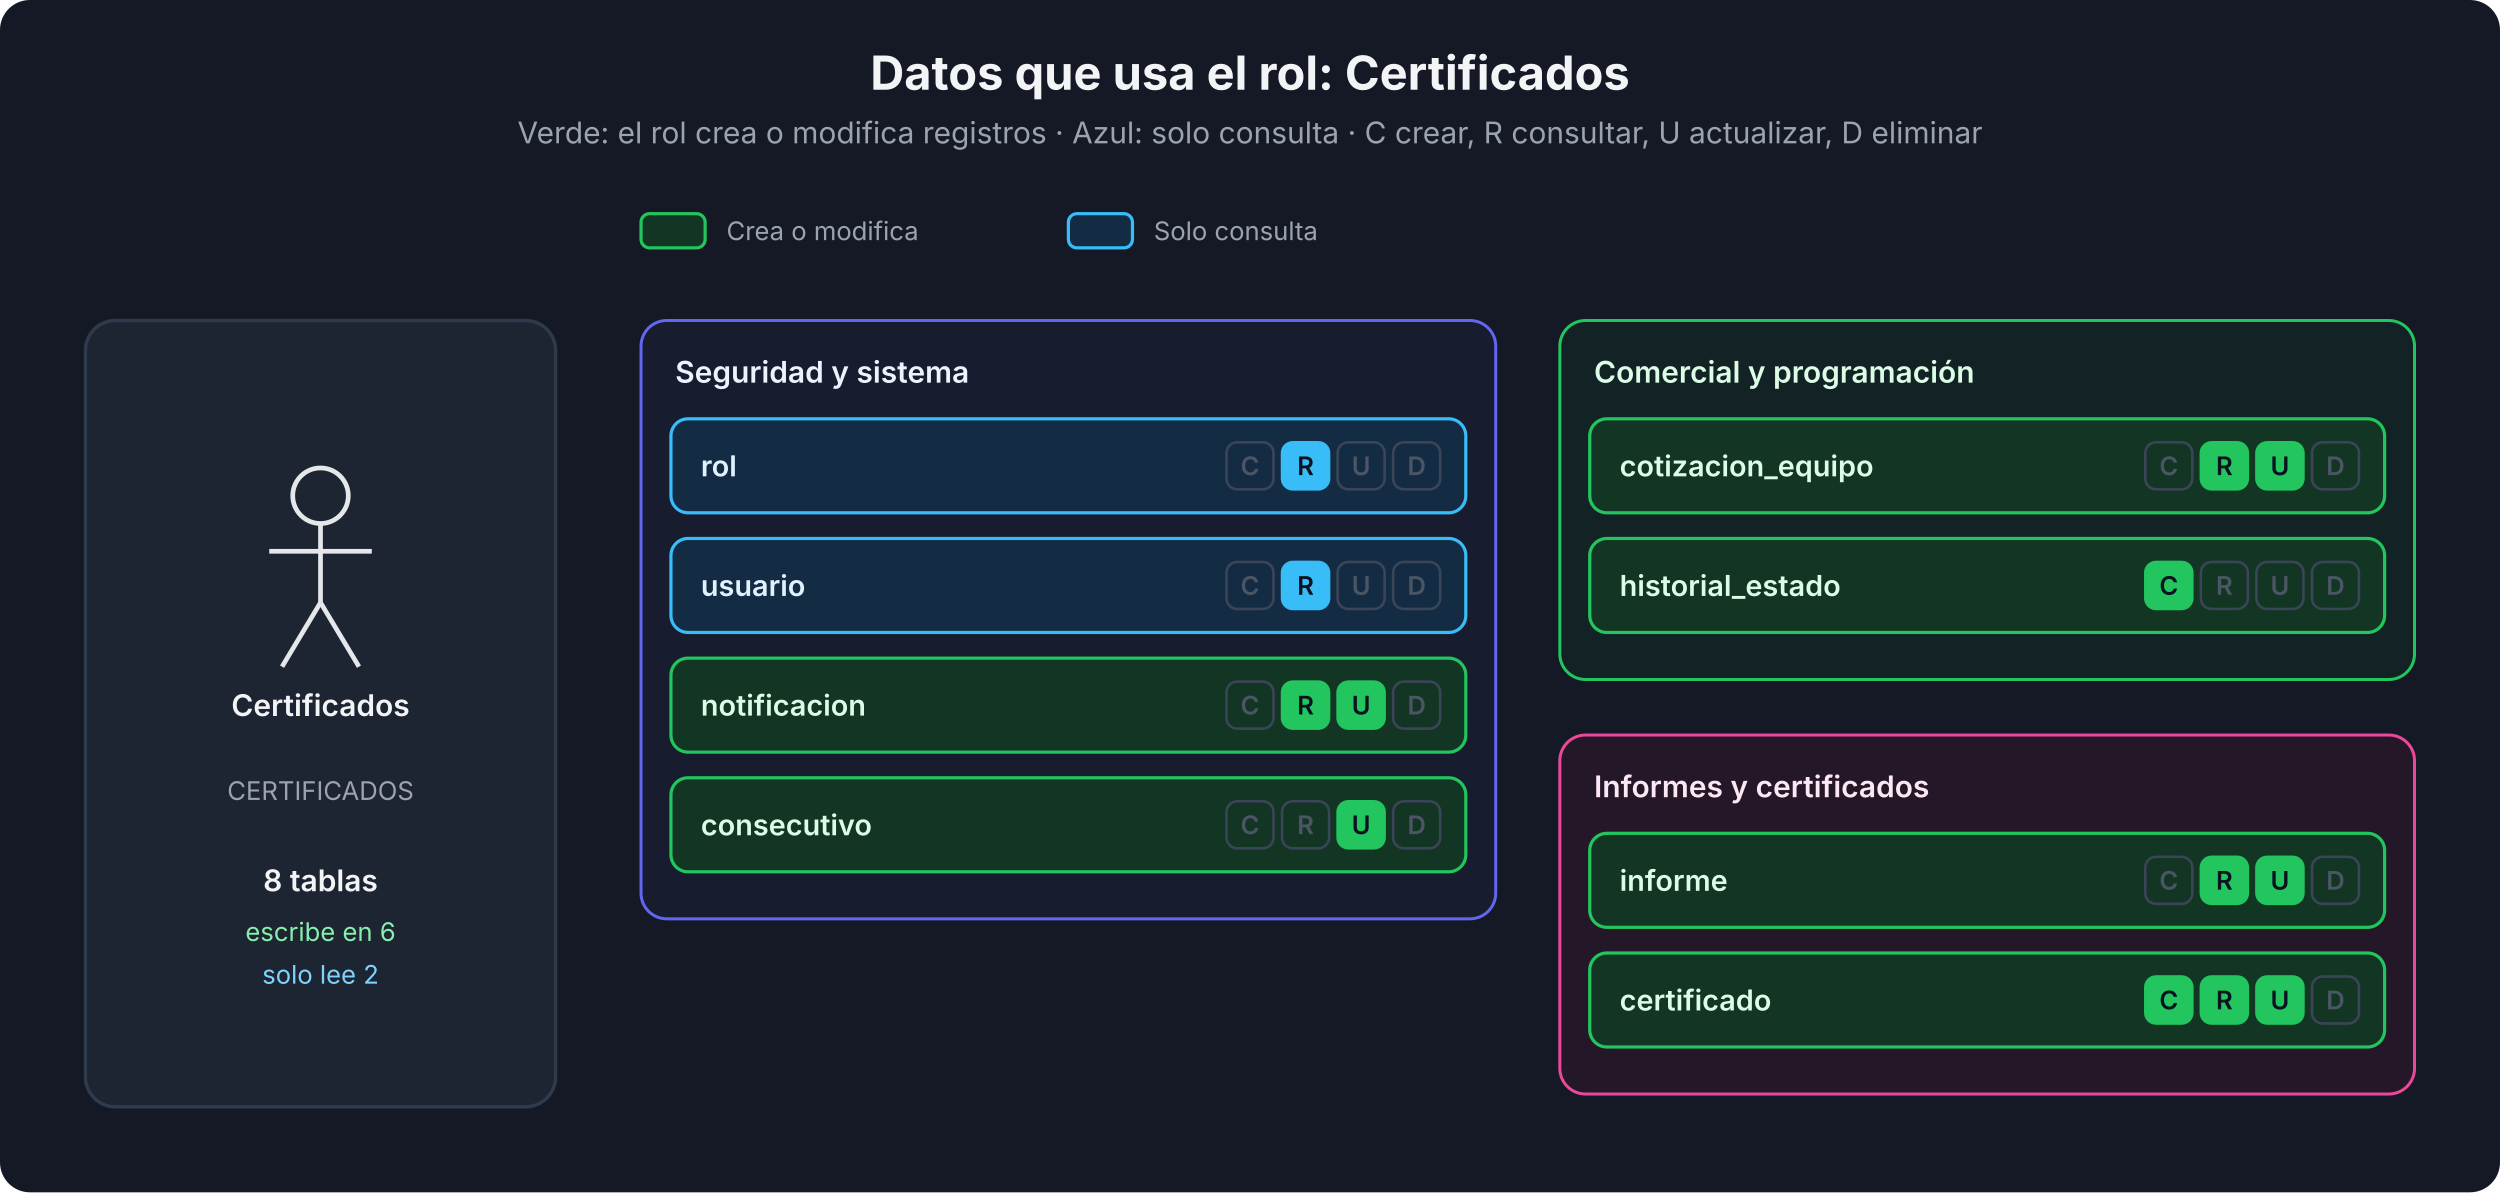
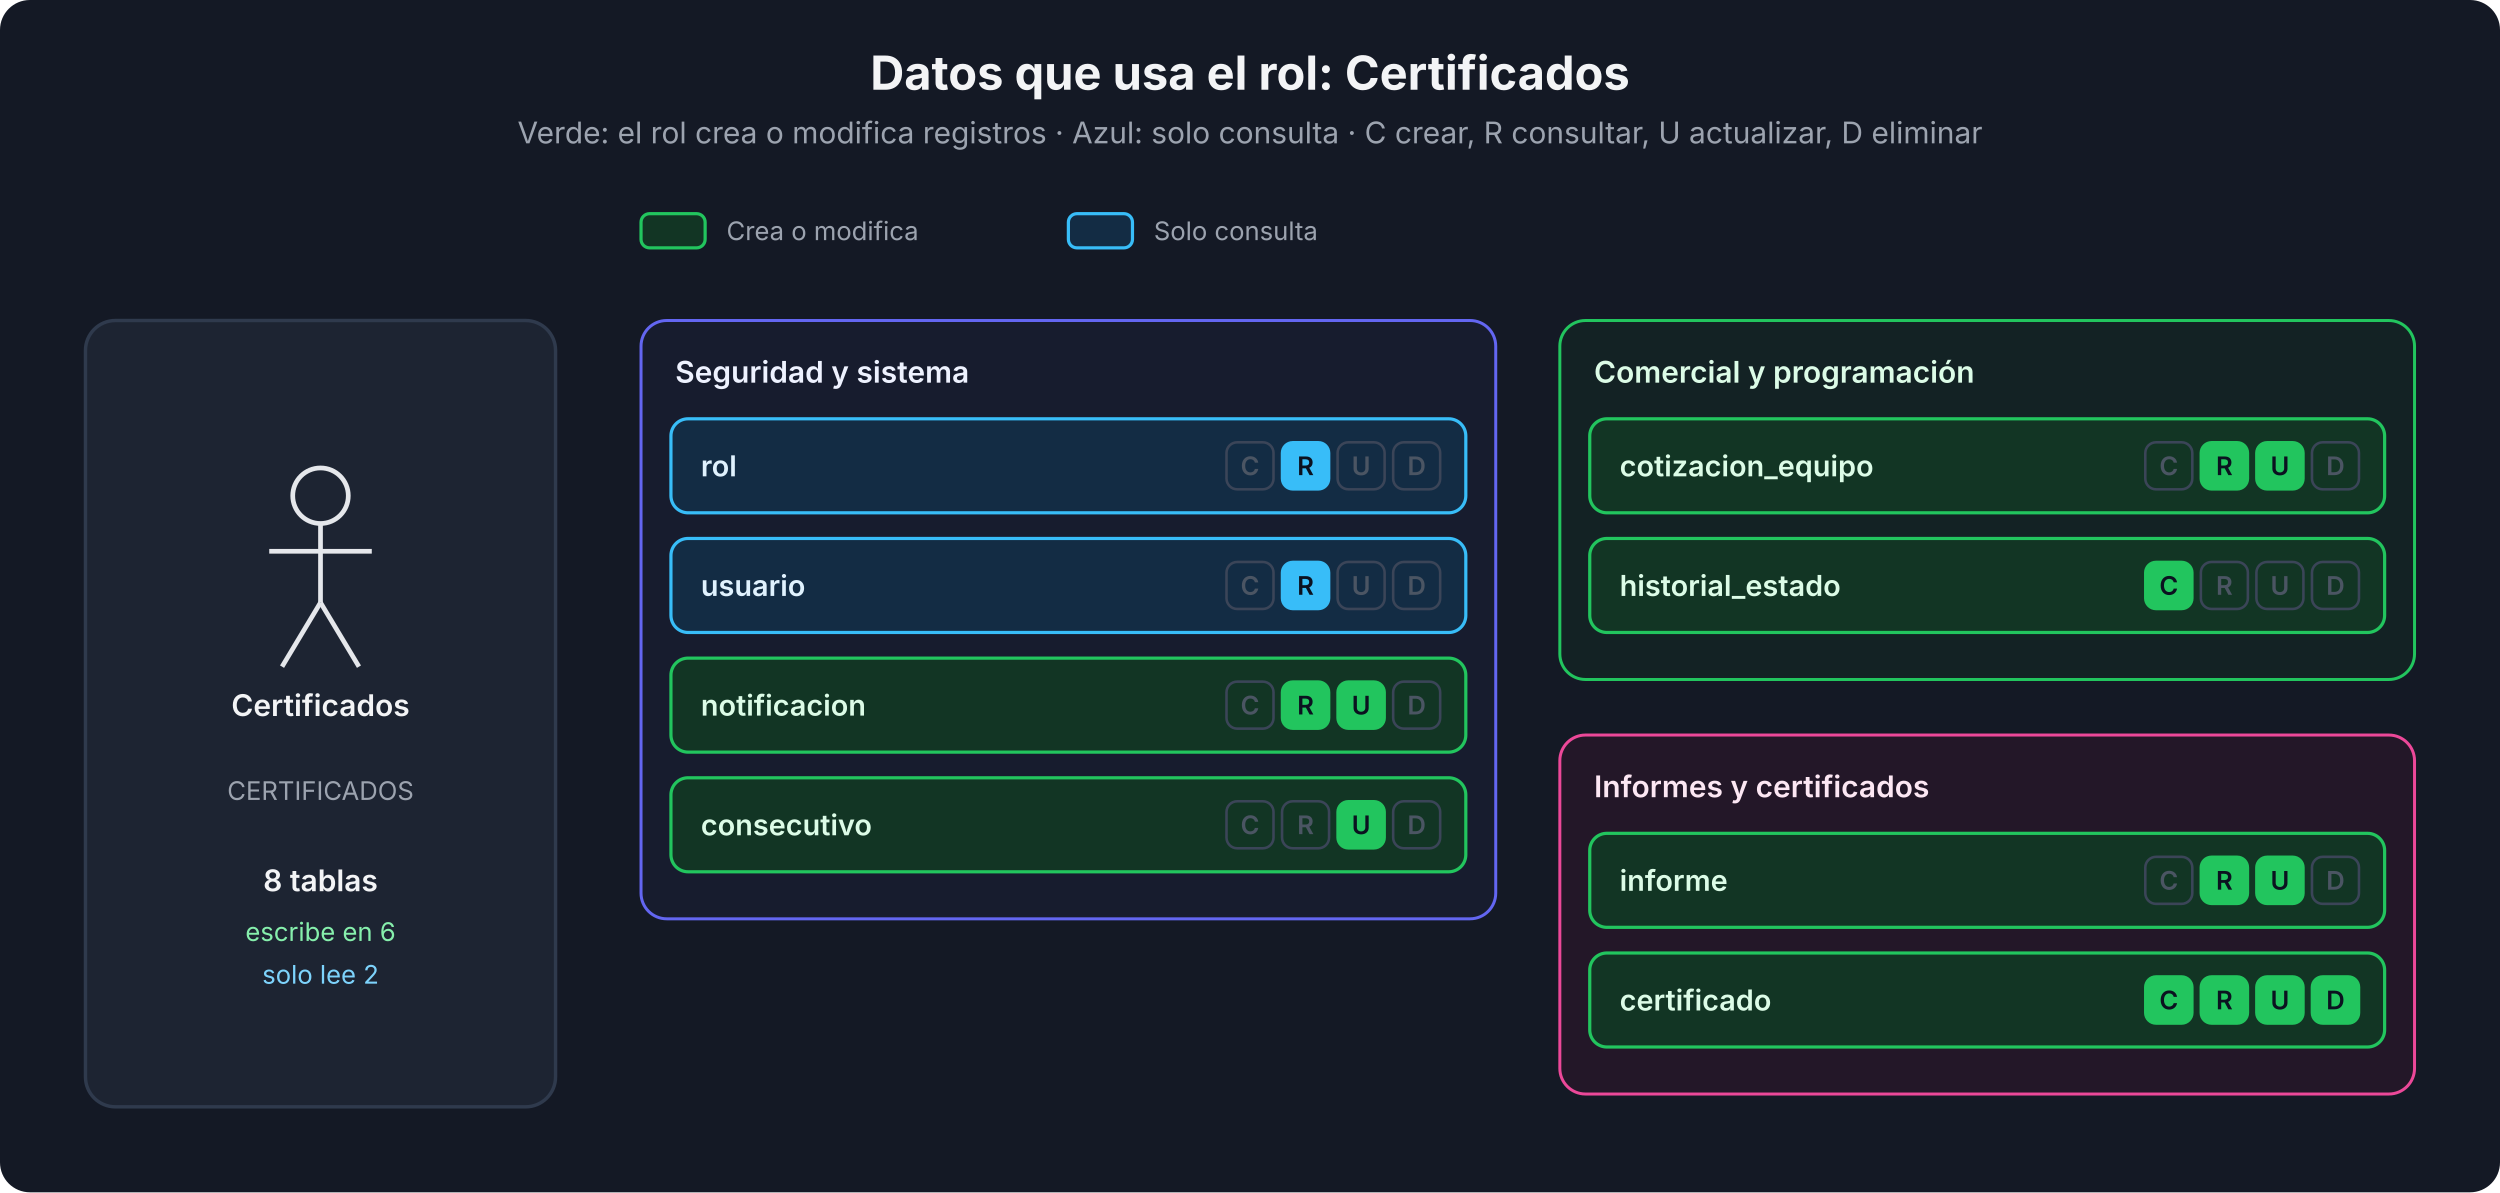
<svg xmlns="http://www.w3.org/2000/svg" width="1170" height="558" viewBox="0 0 1170 558" font-family="Inter, sans-serif">
  <defs>
    <marker id="m22c55e" viewBox="0 0 10 10" refX="9" refY="5" markerWidth="8" markerHeight="8" orient="auto-start-reverse">
      <path d="M0,0 L10,5 L0,10 z" fill="#22c55e" />
    </marker>
    <marker id="m22c55ei" viewBox="0 0 10 10" refX="9" refY="5" markerWidth="8" markerHeight="8" orient="auto-start-reverse">
      <path d="M0,0 L10,5 L0,10 z" fill="#22c55e" />
    </marker>
    <marker id="mf59e0b" viewBox="0 0 10 10" refX="9" refY="5" markerWidth="8" markerHeight="8" orient="auto-start-reverse">
      <path d="M0,0 L10,5 L0,10 z" fill="#f59e0b" />
    </marker>
    <marker id="mf59e0bi" viewBox="0 0 10 10" refX="9" refY="5" markerWidth="8" markerHeight="8" orient="auto-start-reverse">
      <path d="M0,0 L10,5 L0,10 z" fill="#f59e0b" />
    </marker>
    <marker id="mcbd5e1" viewBox="0 0 10 10" refX="9" refY="5" markerWidth="8" markerHeight="8" orient="auto-start-reverse">
      <path d="M0,0 L10,5 L0,10 z" fill="#cbd5e1" />
    </marker>
    <marker id="mcbd5e1i" viewBox="0 0 10 10" refX="9" refY="5" markerWidth="8" markerHeight="8" orient="auto-start-reverse">
      <path d="M0,0 L10,5 L0,10 z" fill="#cbd5e1" />
    </marker>
    <marker id="m7c8aa0" viewBox="0 0 10 10" refX="9" refY="5" markerWidth="8" markerHeight="8" orient="auto-start-reverse">
      <path d="M0,0 L10,5 L0,10 z" fill="#7c8aa0" />
    </marker>
    <marker id="m7c8aa0i" viewBox="0 0 10 10" refX="9" refY="5" markerWidth="8" markerHeight="8" orient="auto-start-reverse">
      <path d="M0,0 L10,5 L0,10 z" fill="#7c8aa0" />
    </marker>
    <marker id="ma5b4fc" viewBox="0 0 10 10" refX="9" refY="5" markerWidth="8" markerHeight="8" orient="auto-start-reverse">
      <path d="M0,0 L10,5 L0,10 z" fill="#a5b4fc" />
    </marker>
    <marker id="ma5b4fci" viewBox="0 0 10 10" refX="9" refY="5" markerWidth="8" markerHeight="8" orient="auto-start-reverse">
      <path d="M0,0 L10,5 L0,10 z" fill="#a5b4fc" />
    </marker>
    <marker id="m94a3b8" viewBox="0 0 10 10" refX="9" refY="5" markerWidth="8" markerHeight="8" orient="auto-start-reverse">
      <path d="M0,0 L10,5 L0,10 z" fill="#94a3b8" />
    </marker>
    <marker id="m94a3b8i" viewBox="0 0 10 10" refX="9" refY="5" markerWidth="8" markerHeight="8" orient="auto-start-reverse">
      <path d="M0,0 L10,5 L0,10 z" fill="#94a3b8" />
    </marker>
  </defs>
  <rect width="1170" height="558" rx="14" fill="#141925" />
  <text x="585.0" y="34" font-size="22" font-weight="700" fill="#f3f4f6" text-anchor="middle" dominant-baseline="central">Datos que usa el rol: Certificados</text>
  <text x="585.0" y="62" font-size="14" fill="#9ca3af" text-anchor="middle" dominant-baseline="central">Verde: el rol crea o modifica registros · Azul: solo consulta · C crear, R consultar, U actualizar, D eliminar</text>
  <rect x="40" y="150" width="220" height="368" rx="14" fill="#1d2432" stroke="#2f3a4d" stroke-width="1.6" />
  <rect x="300" y="150" width="400" height="280" rx="12" fill="#1e2440" fill-opacity="0.35" stroke="#6366f1" stroke-width="1.4" />
  <rect x="730" y="150" width="400" height="168" rx="12" fill="#123524" fill-opacity="0.35" stroke="#22c55e" stroke-width="1.4" />
  <rect x="730" y="344" width="400" height="168" rx="12" fill="#3f1530" fill-opacity="0.35" stroke="#ec4899" stroke-width="1.4" />
  <rect x="300" y="100" width="30" height="16" rx="4" fill="#123524" stroke="#22c55e" stroke-width="1.5" />
  <text x="340.0" y="108.0" font-size="12" fill="#9ca3af" font-weight="400" text-anchor="start" dominant-baseline="central">Crea o modifica</text>
  <rect x="500" y="100" width="30" height="16" rx="4" fill="#132c44" stroke="#38bdf8" stroke-width="1.5" />
  <text x="540.0" y="108.0" font-size="12" fill="#9ca3af" font-weight="400" text-anchor="start" dominant-baseline="central">Solo consulta</text>
  <g stroke="#e5e7eb" stroke-width="2.2" fill="none">
    <circle cx="150" cy="232" r="13" />
    <line x1="150" y1="245" x2="150" y2="282" />
    <line x1="126" y1="258" x2="174" y2="258" />
    <line x1="150" y1="282" x2="132" y2="312" />
    <line x1="150" y1="282" x2="168" y2="312" />
  </g>
  <text x="150.0" y="330.0" font-size="14" fill="#f3f4f6" font-weight="600" text-anchor="middle" dominant-baseline="central">Certificados</text>
  <text x="150.0" y="370.0" font-size="12" fill="#9ca3af" font-weight="400" text-anchor="middle" dominant-baseline="central">CERTIFICADOS</text>
  <text x="150.0" y="412.0" font-size="14" fill="#f3f4f6" font-weight="600" text-anchor="middle" dominant-baseline="central">8 tablas</text>
  <text x="150.0" y="436.0" font-size="12" fill="#86efac" font-weight="400" text-anchor="middle" dominant-baseline="central">escribe en 6</text>
  <text x="150.0" y="456.0" font-size="12" fill="#7dd3fc" font-weight="400" text-anchor="middle" dominant-baseline="central">solo lee 2</text>
  <text x="316.0" y="174.0" font-size="14" fill="#eef2ff" font-weight="600" text-anchor="start" dominant-baseline="central">Seguridad y sistema</text>
  <rect x="314" y="196" width="372" height="44" rx="8" fill="#132c44" stroke="#38bdf8" stroke-width="1.5" />
  <text x="328.0" y="218.0" font-size="13.5" fill="#e0f2fe" font-weight="600" text-anchor="start" dominant-baseline="central">rol</text>
  <rect x="574" y="207" width="22" height="22" rx="5" fill="none" stroke="#3b4558" stroke-width="1.2" />
  <text x="585.0" y="218.0" font-size="12" fill="#4b5563" font-weight="600" text-anchor="middle" dominant-baseline="central">C</text>
  <rect x="600" y="207" width="22" height="22" rx="5" fill="#38bdf8" stroke="#38bdf8" stroke-width="1.2" />
  <text x="611.0" y="218.0" font-size="12" fill="#0b1220" font-weight="600" text-anchor="middle" dominant-baseline="central">R</text>
  <rect x="626" y="207" width="22" height="22" rx="5" fill="none" stroke="#3b4558" stroke-width="1.2" />
  <text x="637.0" y="218.0" font-size="12" fill="#4b5563" font-weight="600" text-anchor="middle" dominant-baseline="central">U</text>
  <rect x="652" y="207" width="22" height="22" rx="5" fill="none" stroke="#3b4558" stroke-width="1.2" />
  <text x="663.0" y="218.0" font-size="12" fill="#4b5563" font-weight="600" text-anchor="middle" dominant-baseline="central">D</text>
  <rect x="314" y="252" width="372" height="44" rx="8" fill="#132c44" stroke="#38bdf8" stroke-width="1.5" />
  <text x="328.0" y="274.0" font-size="13.5" fill="#e0f2fe" font-weight="600" text-anchor="start" dominant-baseline="central">usuario</text>
  <rect x="574" y="263" width="22" height="22" rx="5" fill="none" stroke="#3b4558" stroke-width="1.2" />
  <text x="585.0" y="274.0" font-size="12" fill="#4b5563" font-weight="600" text-anchor="middle" dominant-baseline="central">C</text>
  <rect x="600" y="263" width="22" height="22" rx="5" fill="#38bdf8" stroke="#38bdf8" stroke-width="1.2" />
  <text x="611.0" y="274.0" font-size="12" fill="#0b1220" font-weight="600" text-anchor="middle" dominant-baseline="central">R</text>
  <rect x="626" y="263" width="22" height="22" rx="5" fill="none" stroke="#3b4558" stroke-width="1.2" />
  <text x="637.0" y="274.0" font-size="12" fill="#4b5563" font-weight="600" text-anchor="middle" dominant-baseline="central">U</text>
  <rect x="652" y="263" width="22" height="22" rx="5" fill="none" stroke="#3b4558" stroke-width="1.2" />
  <text x="663.0" y="274.0" font-size="12" fill="#4b5563" font-weight="600" text-anchor="middle" dominant-baseline="central">D</text>
  <rect x="314" y="308" width="372" height="44" rx="8" fill="#123524" stroke="#22c55e" stroke-width="1.5" />
  <text x="328.0" y="330.0" font-size="13.5" fill="#dcfce7" font-weight="600" text-anchor="start" dominant-baseline="central">notificacion</text>
  <rect x="574" y="319" width="22" height="22" rx="5" fill="none" stroke="#3b4558" stroke-width="1.2" />
  <text x="585.0" y="330.0" font-size="12" fill="#4b5563" font-weight="600" text-anchor="middle" dominant-baseline="central">C</text>
  <rect x="600" y="319" width="22" height="22" rx="5" fill="#22c55e" stroke="#22c55e" stroke-width="1.2" />
  <text x="611.0" y="330.0" font-size="12" fill="#0b1220" font-weight="600" text-anchor="middle" dominant-baseline="central">R</text>
  <rect x="626" y="319" width="22" height="22" rx="5" fill="#22c55e" stroke="#22c55e" stroke-width="1.2" />
  <text x="637.0" y="330.0" font-size="12" fill="#0b1220" font-weight="600" text-anchor="middle" dominant-baseline="central">U</text>
  <rect x="652" y="319" width="22" height="22" rx="5" fill="none" stroke="#3b4558" stroke-width="1.2" />
  <text x="663.0" y="330.0" font-size="12" fill="#4b5563" font-weight="600" text-anchor="middle" dominant-baseline="central">D</text>
  <rect x="314" y="364" width="372" height="44" rx="8" fill="#123524" stroke="#22c55e" stroke-width="1.5" />
  <text x="328.0" y="386.0" font-size="13.5" fill="#dcfce7" font-weight="600" text-anchor="start" dominant-baseline="central">consecutivo</text>
  <rect x="574" y="375" width="22" height="22" rx="5" fill="none" stroke="#3b4558" stroke-width="1.2" />
  <text x="585.0" y="386.0" font-size="12" fill="#4b5563" font-weight="600" text-anchor="middle" dominant-baseline="central">C</text>
  <rect x="600" y="375" width="22" height="22" rx="5" fill="none" stroke="#3b4558" stroke-width="1.2" />
  <text x="611.0" y="386.0" font-size="12" fill="#4b5563" font-weight="600" text-anchor="middle" dominant-baseline="central">R</text>
  <rect x="626" y="375" width="22" height="22" rx="5" fill="#22c55e" stroke="#22c55e" stroke-width="1.2" />
  <text x="637.0" y="386.0" font-size="12" fill="#0b1220" font-weight="600" text-anchor="middle" dominant-baseline="central">U</text>
  <rect x="652" y="375" width="22" height="22" rx="5" fill="none" stroke="#3b4558" stroke-width="1.2" />
  <text x="663.0" y="386.0" font-size="12" fill="#4b5563" font-weight="600" text-anchor="middle" dominant-baseline="central">D</text>
  <text x="746.0" y="174.0" font-size="14" fill="#dcfce7" font-weight="600" text-anchor="start" dominant-baseline="central">Comercial y programación</text>
  <rect x="744" y="196" width="372" height="44" rx="8" fill="#123524" stroke="#22c55e" stroke-width="1.5" />
  <text x="758.0" y="218.0" font-size="13.5" fill="#dcfce7" font-weight="600" text-anchor="start" dominant-baseline="central">cotizacion_equipo</text>
  <rect x="1004" y="207" width="22" height="22" rx="5" fill="none" stroke="#3b4558" stroke-width="1.2" />
  <text x="1015.0" y="218.0" font-size="12" fill="#4b5563" font-weight="600" text-anchor="middle" dominant-baseline="central">C</text>
  <rect x="1030" y="207" width="22" height="22" rx="5" fill="#22c55e" stroke="#22c55e" stroke-width="1.2" />
  <text x="1041.0" y="218.0" font-size="12" fill="#0b1220" font-weight="600" text-anchor="middle" dominant-baseline="central">R</text>
  <rect x="1056" y="207" width="22" height="22" rx="5" fill="#22c55e" stroke="#22c55e" stroke-width="1.2" />
  <text x="1067.0" y="218.0" font-size="12" fill="#0b1220" font-weight="600" text-anchor="middle" dominant-baseline="central">U</text>
  <rect x="1082" y="207" width="22" height="22" rx="5" fill="none" stroke="#3b4558" stroke-width="1.2" />
  <text x="1093.0" y="218.0" font-size="12" fill="#4b5563" font-weight="600" text-anchor="middle" dominant-baseline="central">D</text>
  <rect x="744" y="252" width="372" height="44" rx="8" fill="#123524" stroke="#22c55e" stroke-width="1.5" />
  <text x="758.0" y="274.0" font-size="13.5" fill="#dcfce7" font-weight="600" text-anchor="start" dominant-baseline="central">historial_estado</text>
  <rect x="1004" y="263" width="22" height="22" rx="5" fill="#22c55e" stroke="#22c55e" stroke-width="1.2" />
  <text x="1015.0" y="274.0" font-size="12" fill="#0b1220" font-weight="600" text-anchor="middle" dominant-baseline="central">C</text>
  <rect x="1030" y="263" width="22" height="22" rx="5" fill="none" stroke="#3b4558" stroke-width="1.2" />
  <text x="1041.0" y="274.0" font-size="12" fill="#4b5563" font-weight="600" text-anchor="middle" dominant-baseline="central">R</text>
  <rect x="1056" y="263" width="22" height="22" rx="5" fill="none" stroke="#3b4558" stroke-width="1.2" />
  <text x="1067.0" y="274.0" font-size="12" fill="#4b5563" font-weight="600" text-anchor="middle" dominant-baseline="central">U</text>
  <rect x="1082" y="263" width="22" height="22" rx="5" fill="none" stroke="#3b4558" stroke-width="1.2" />
  <text x="1093.0" y="274.0" font-size="12" fill="#4b5563" font-weight="600" text-anchor="middle" dominant-baseline="central">D</text>
  <text x="746.0" y="368.0" font-size="14" fill="#fce7f3" font-weight="600" text-anchor="start" dominant-baseline="central">Informes y certificados</text>
  <rect x="744" y="390" width="372" height="44" rx="8" fill="#123524" stroke="#22c55e" stroke-width="1.5" />
  <text x="758.0" y="412.0" font-size="13.5" fill="#dcfce7" font-weight="600" text-anchor="start" dominant-baseline="central">informe</text>
  <rect x="1004" y="401" width="22" height="22" rx="5" fill="none" stroke="#3b4558" stroke-width="1.2" />
  <text x="1015.0" y="412.0" font-size="12" fill="#4b5563" font-weight="600" text-anchor="middle" dominant-baseline="central">C</text>
  <rect x="1030" y="401" width="22" height="22" rx="5" fill="#22c55e" stroke="#22c55e" stroke-width="1.2" />
  <text x="1041.0" y="412.0" font-size="12" fill="#0b1220" font-weight="600" text-anchor="middle" dominant-baseline="central">R</text>
  <rect x="1056" y="401" width="22" height="22" rx="5" fill="#22c55e" stroke="#22c55e" stroke-width="1.2" />
  <text x="1067.0" y="412.0" font-size="12" fill="#0b1220" font-weight="600" text-anchor="middle" dominant-baseline="central">U</text>
  <rect x="1082" y="401" width="22" height="22" rx="5" fill="none" stroke="#3b4558" stroke-width="1.2" />
  <text x="1093.0" y="412.0" font-size="12" fill="#4b5563" font-weight="600" text-anchor="middle" dominant-baseline="central">D</text>
  <rect x="744" y="446" width="372" height="44" rx="8" fill="#123524" stroke="#22c55e" stroke-width="1.5" />
  <text x="758.0" y="468.0" font-size="13.5" fill="#dcfce7" font-weight="600" text-anchor="start" dominant-baseline="central">certificado</text>
  <rect x="1004" y="457" width="22" height="22" rx="5" fill="#22c55e" stroke="#22c55e" stroke-width="1.2" />
  <text x="1015.0" y="468.0" font-size="12" fill="#0b1220" font-weight="600" text-anchor="middle" dominant-baseline="central">C</text>
  <rect x="1030" y="457" width="22" height="22" rx="5" fill="#22c55e" stroke="#22c55e" stroke-width="1.2" />
  <text x="1041.0" y="468.0" font-size="12" fill="#0b1220" font-weight="600" text-anchor="middle" dominant-baseline="central">R</text>
  <rect x="1056" y="457" width="22" height="22" rx="5" fill="#22c55e" stroke="#22c55e" stroke-width="1.2" />
  <text x="1067.0" y="468.0" font-size="12" fill="#0b1220" font-weight="600" text-anchor="middle" dominant-baseline="central">U</text>
-   <rect x="1082" y="457" width="22" height="22" rx="5" fill="none" stroke="#3b4558" stroke-width="1.2" />
-   <text x="1093.0" y="468.0" font-size="12" fill="#4b5563" font-weight="600" text-anchor="middle" dominant-baseline="central">D</text>
+   <rect x="1082" y="457" width="22" height="22" rx="5" fill="#22c55e" stroke="#22c55e" stroke-width="1.2" />
+   <text x="1093.0" y="468.0" font-size="12" fill="#0b1220" font-weight="600" text-anchor="middle" dominant-baseline="central">D</text>
</svg>
